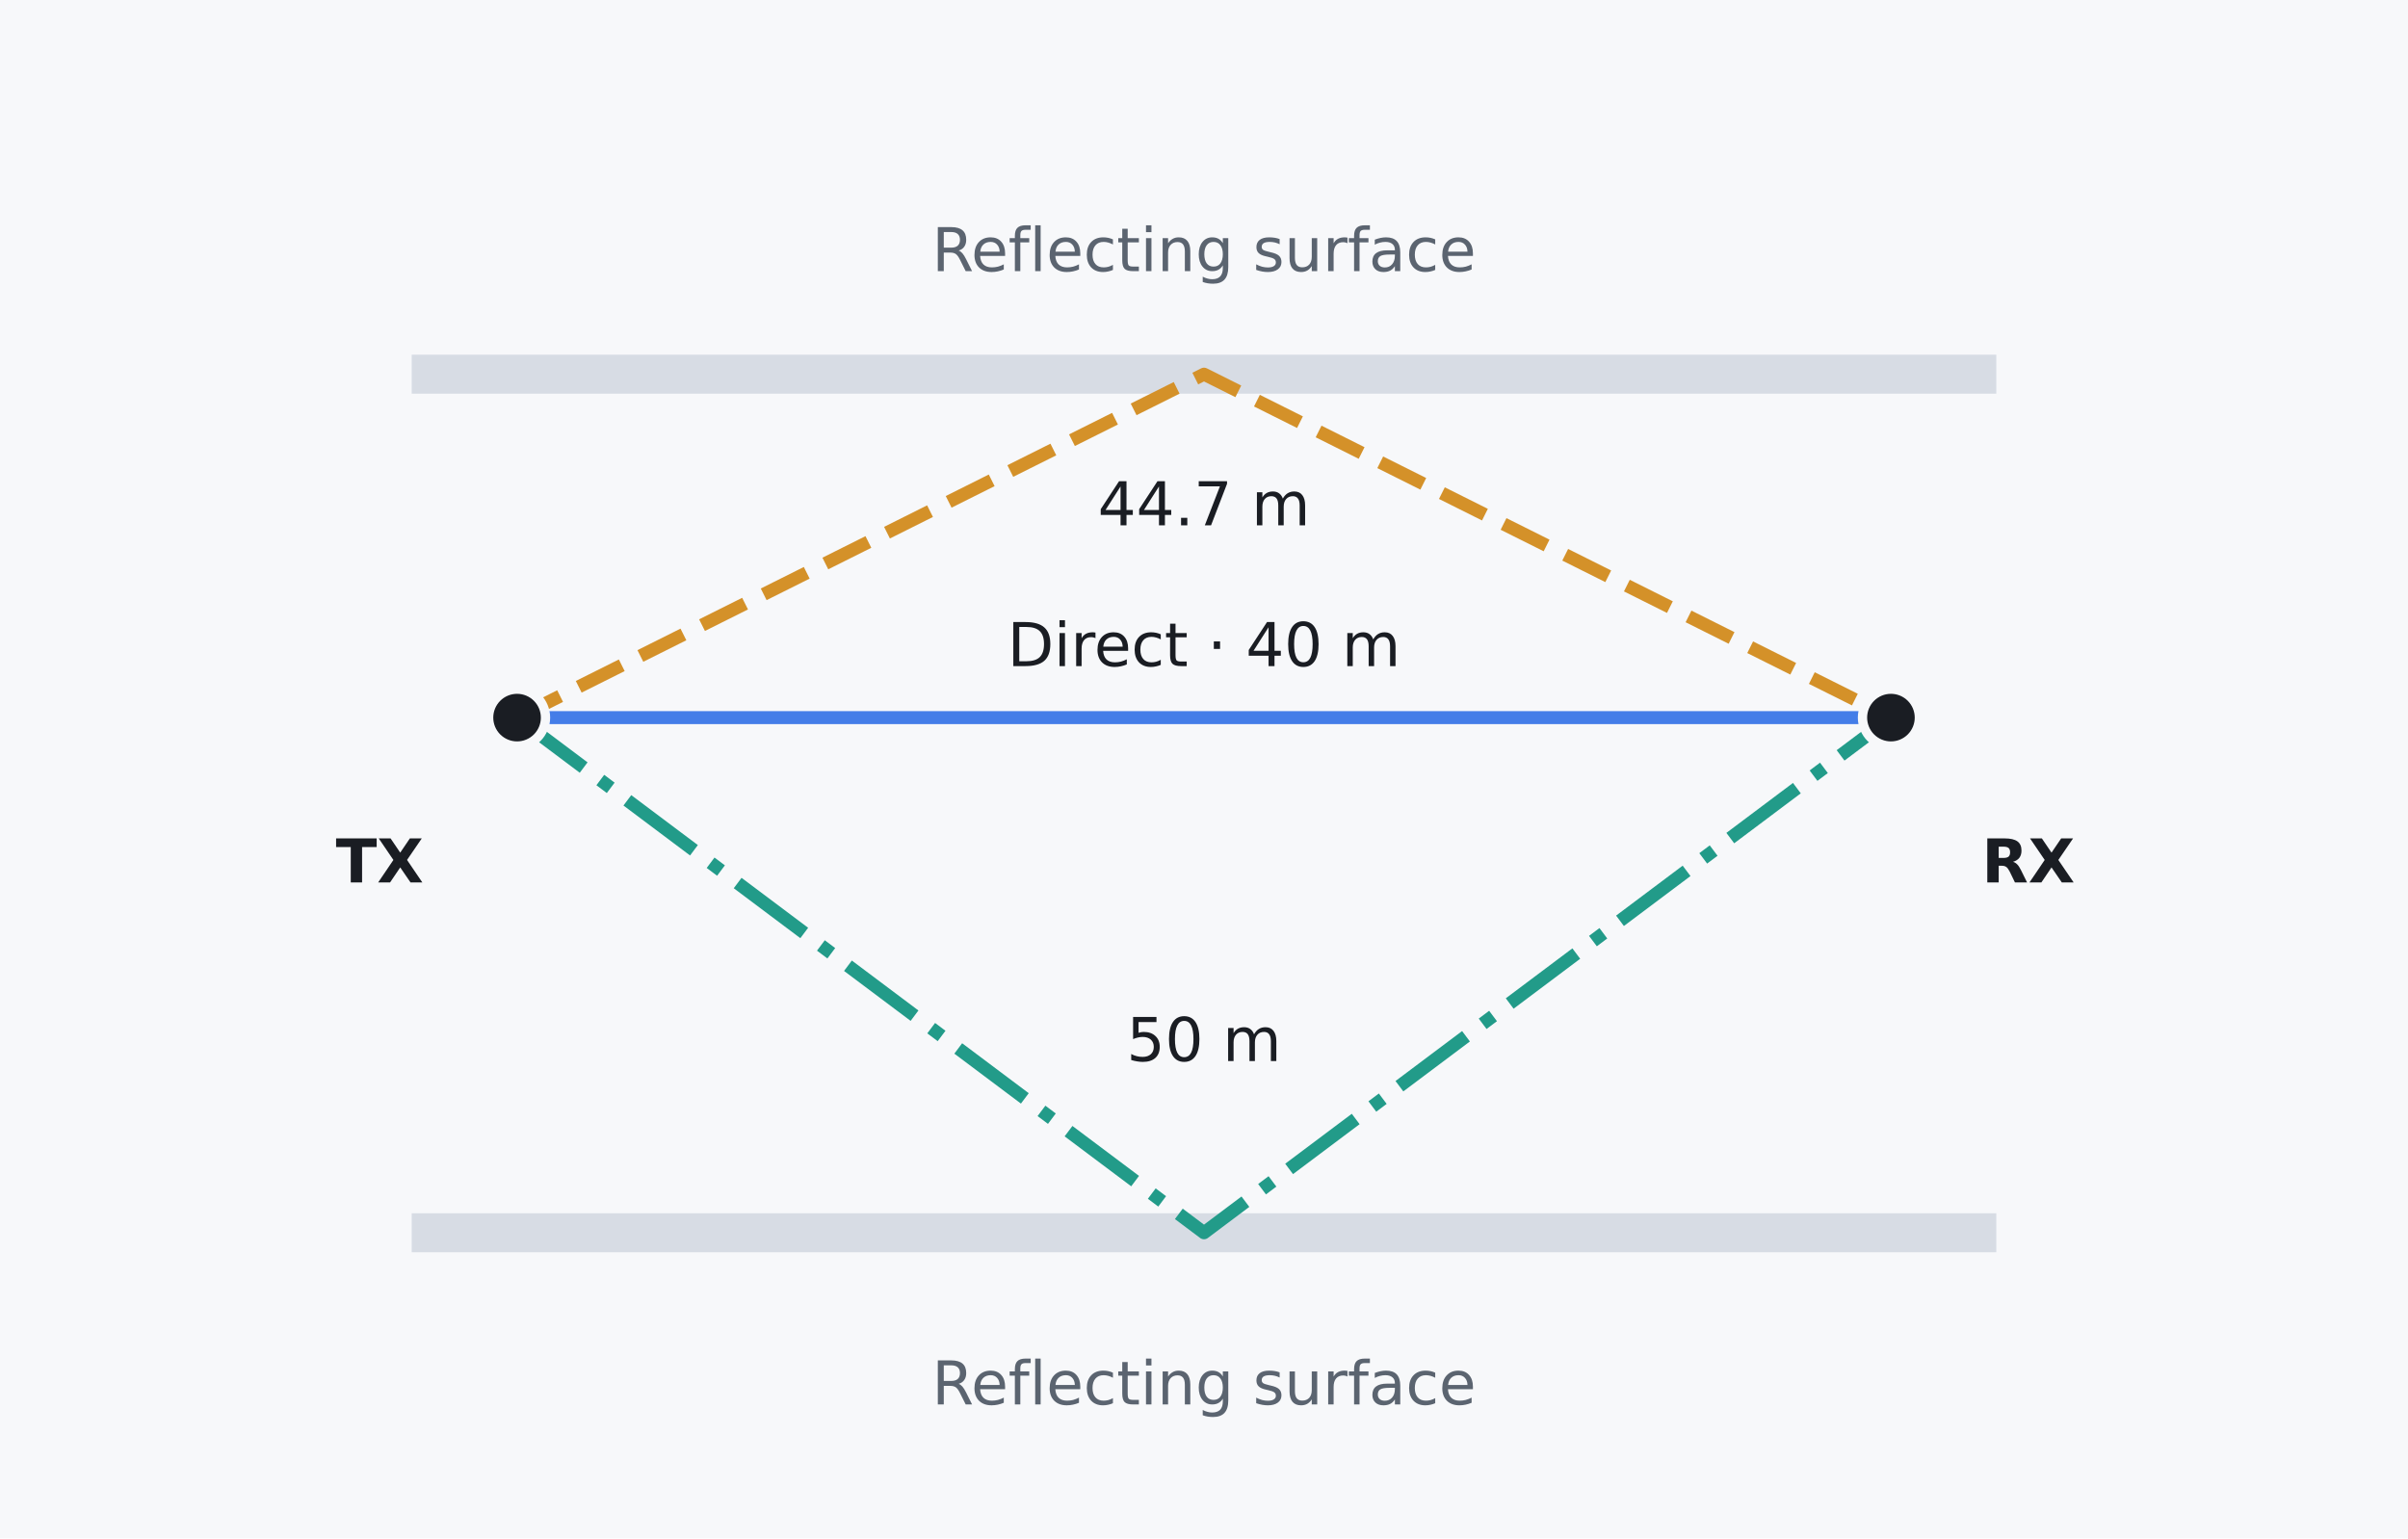
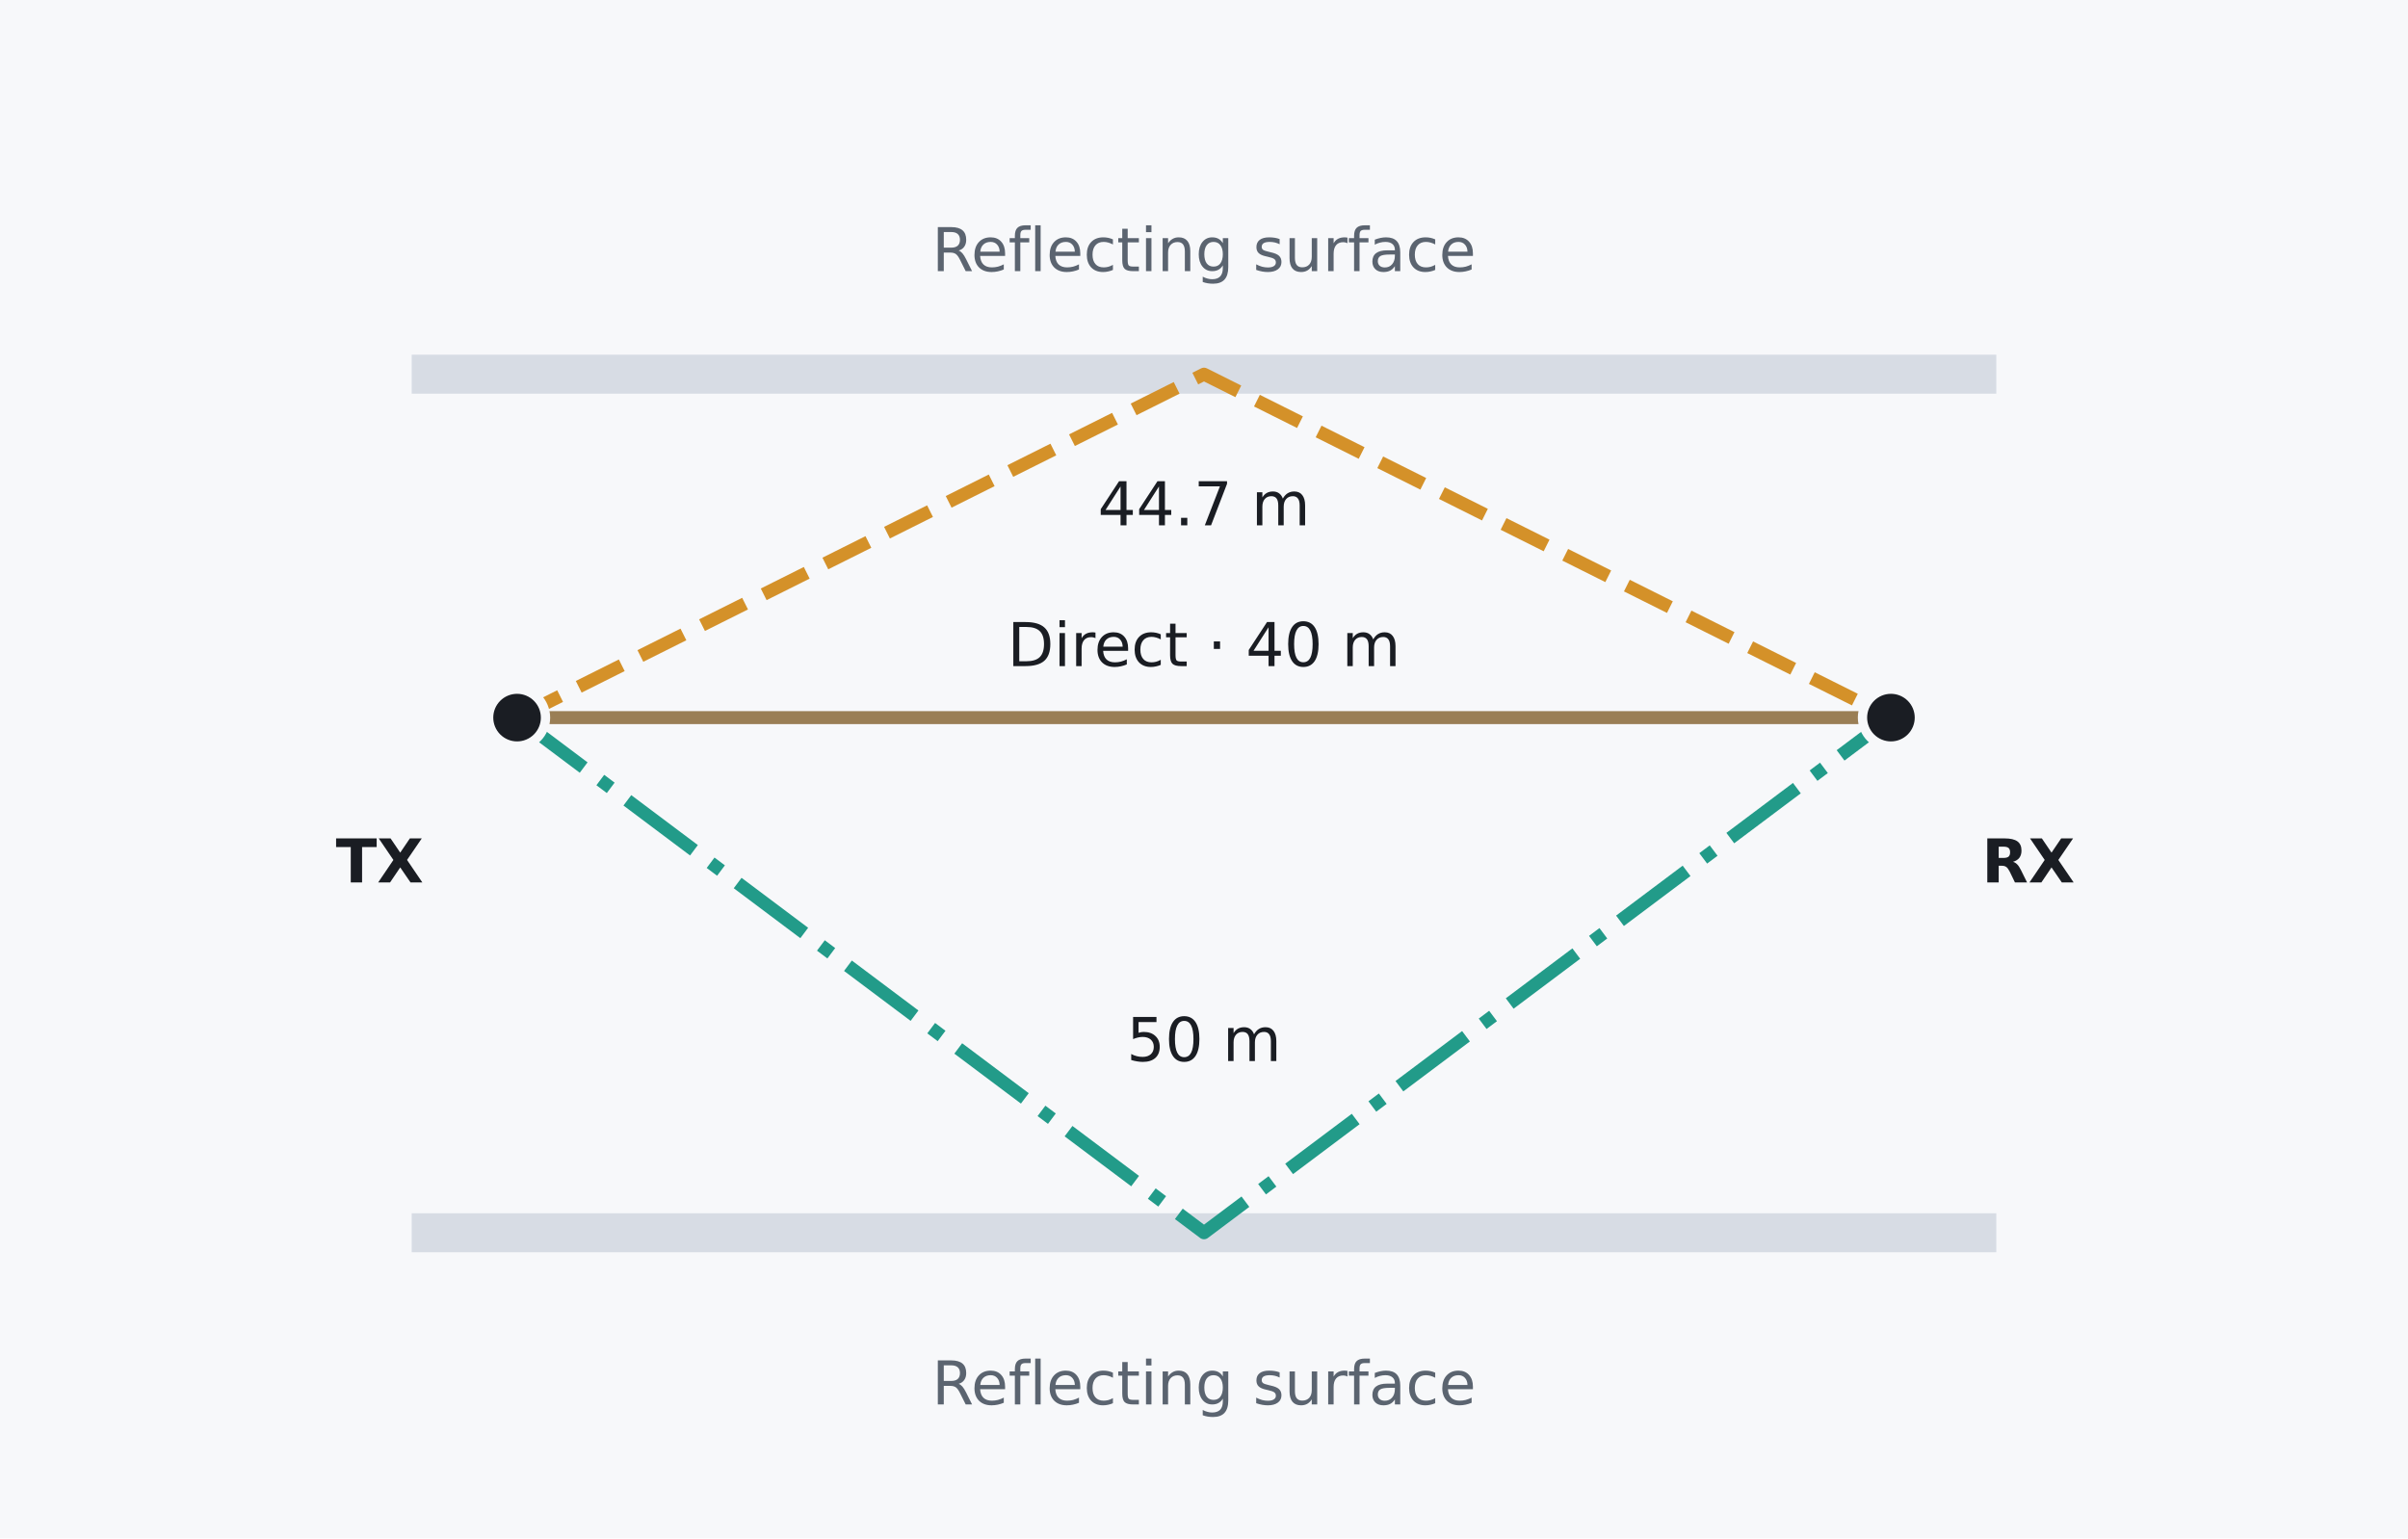
<svg xmlns="http://www.w3.org/2000/svg" xmlns:xlink="http://www.w3.org/1999/xlink" width="518.4pt" height="331.2pt" viewBox="0 0 518.4 331.2" version="1.1">
  <defs>
    <style type="text/css">*{stroke-linejoin: round; stroke-linecap: butt}</style>
  </defs>
  <g id="figure_1">
    <g id="patch_1">
-       <path d="M 0 331.2  L 518.4 331.2  L 518.4 0  L 0 0  z " style="fill: #f7f8fa" />
+       <path d="M 0 331.2 L 518.4 331.2 L 518.4 0 L 0 0 z " style="fill: #f7f8fa" />
    </g>
    <g id="axes_1">
      <g id="patch_2">
-         <path d="M 89.133 84.263  L 429.267 84.263  L 429.267 76.869  L 89.133 76.869  z " clip-path="url(#p88edd425be)" style="fill: #d7dce4; stroke: #d7dce4; stroke-linejoin: miter" />
+         <path d="M 89.133 84.263 L 429.267 84.263 L 429.267 76.869 L 89.133 76.869 z " clip-path="url(#p88edd425be)" style="fill: #d7dce4; stroke: #d7dce4; stroke-linejoin: miter" />
      </g>
      <g id="patch_3">
-         <path d="M 89.133 269.119  L 429.267 269.119  L 429.267 261.725  L 89.133 261.725  z " clip-path="url(#p88edd425be)" style="fill: #d7dce4; stroke: #d7dce4; stroke-linejoin: miter" />
+         <path d="M 89.133 269.119 L 429.267 269.119 L 429.267 261.725 L 89.133 261.725 z " clip-path="url(#p88edd425be)" style="fill: #d7dce4; stroke: #d7dce4; stroke-linejoin: miter" />
      </g>
      <g id="line2d_1">
-         <path d="M 111.315 154.509  L 407.085 154.509  " clip-path="url(#p88edd425be)" style="fill: none; stroke: #447de8; stroke-width: 2.8; stroke-linecap: square" />
+         <path d="M 111.315 154.509 L 407.085 154.509 " clip-path="url(#p88edd425be)" style="fill: none; stroke: #9a7e55; stroke-width: 2.8; stroke-linecap: square" />
      </g>
      <g id="line2d_2">
-         <path d="M 111.315 154.509  L 259.2 80.566  L 407.085 154.509  " clip-path="url(#p88edd425be)" style="fill: none; stroke-dasharray: 10.36,4.48; stroke-dashoffset: 0; stroke: #d49129; stroke-width: 2.8" />
+         <path d="M 111.315 154.509 L 259.2 80.566 L 407.085 154.509 " clip-path="url(#p88edd425be)" style="fill: none; stroke-dasharray: 10.36,4.48; stroke-dashoffset: 0; stroke: #d49129; stroke-width: 2.8" />
      </g>
      <g id="line2d_3">
-         <path d="M 111.315 154.509  L 259.2 265.422  L 407.085 154.509  " clip-path="url(#p88edd425be)" style="fill: none; stroke-dasharray: 17.92,4.48,2.8,4.48; stroke-dashoffset: 0; stroke: #229b89; stroke-width: 2.8" />
+         <path d="M 111.315 154.509 L 259.2 265.422 L 407.085 154.509 " clip-path="url(#p88edd425be)" style="fill: none; stroke-dasharray: 17.92,4.48,2.8,4.48; stroke-dashoffset: 0; stroke: #229b89; stroke-width: 2.8" />
      </g>
      <g id="text_1">
        <text style="font-size: 13px; font-family: 'DejaVu Sans'; text-anchor: middle; fill: #5b6470" x="259.2" y="58.384" transform="rotate(-0 259.2 58.38363)">Reflecting surface</text>
      </g>
      <g id="text_2">
        <text style="font-size: 13px; font-family: 'DejaVu Sans'; text-anchor: middle; fill: #5b6470" x="259.2" y="302.393" transform="rotate(-0 259.2 302.3933)">Reflecting surface</text>
      </g>
      <g id="text_3">
        <text style="font-size: 13px; font-family: 'DejaVu Sans'; text-anchor: middle; fill: #1a1d23" x="259.2" y="143.417" transform="rotate(-0 259.2 143.4173)">Direct · 40 m</text>
      </g>
      <g id="text_4">
        <text style="font-size: 13px; font-family: 'DejaVu Sans'; text-anchor: middle; fill: #1a1d23" x="259.2" y="113.101" transform="rotate(-0 259.2 113.1009)">44.7 m</text>
      </g>
      <g id="text_5">
        <text style="font-size: 13px; font-family: 'DejaVu Sans'; text-anchor: middle; fill: #1a1d23" x="259.2" y="228.451" transform="rotate(-0 259.2 228.451)">50 m</text>
      </g>
      <g id="text_6">
        <text style="font-weight: 700; font-size: 13px; font-family: 'DejaVu Sans'; text-anchor: middle; fill: #1a1d23" x="81.738" y="190.001" transform="rotate(-0 81.73842 190.001)">TX</text>
      </g>
      <g id="text_7">
        <text style="font-weight: 700; font-size: 13px; font-family: 'DejaVu Sans'; text-anchor: middle; fill: #1a1d23" x="436.662" y="190.001" transform="rotate(-0 436.6616 190.001)">RX</text>
      </g>
      <g id="PathCollection_1">
        <defs>
-           <path id="m2609a9f60d" d="M 0 6.124  C 1.624 6.124 3.182 5.478 4.33 4.33  C 5.478 3.182 6.124 1.624 6.124 0  C 6.124 -1.624 5.478 -3.182 4.33 -4.33  C 3.182 -5.478 1.624 -6.124 0 -6.124  C -1.624 -6.124 -3.182 -5.478 -4.33 -4.33  C -5.478 -3.182 -6.124 -1.624 -6.124 0  C -6.124 1.624 -5.478 3.182 -4.33 4.33  C -3.182 5.478 -1.624 6.124 0 6.124  z " style="stroke: #f7f8fa; stroke-width: 2" />
+           <path id="m2609a9f60d" d="M 0 6.124 C 1.624 6.124 3.182 5.478 4.33 4.33 C 5.478 3.182 6.124 1.624 6.124 0 C 6.124 -1.624 5.478 -3.182 4.33 -4.33 C 3.182 -5.478 1.624 -6.124 0 -6.124 C -1.624 -6.124 -3.182 -5.478 -4.33 -4.33 C -5.478 -3.182 -6.124 -1.624 -6.124 0 C -6.124 1.624 -5.478 3.182 -4.33 4.33 C -3.182 5.478 -1.624 6.124 0 6.124 z " style="stroke: #f7f8fa; stroke-width: 2" />
        </defs>
        <g clip-path="url(#p88edd425be)">
          <use xlink:href="#m2609a9f60d" x="111.315" y="154.509" style="fill: #1a1d23; stroke: #f7f8fa; stroke-width: 2" />
          <use xlink:href="#m2609a9f60d" x="407.085" y="154.509" style="fill: #1a1d23; stroke: #f7f8fa; stroke-width: 2" />
        </g>
      </g>
    </g>
  </g>
  <defs>
    <clipPath id="p88edd425be">
      <rect x="37.373" y="6.624" width="443.654" height="317.952" />
    </clipPath>
  </defs>
</svg>
